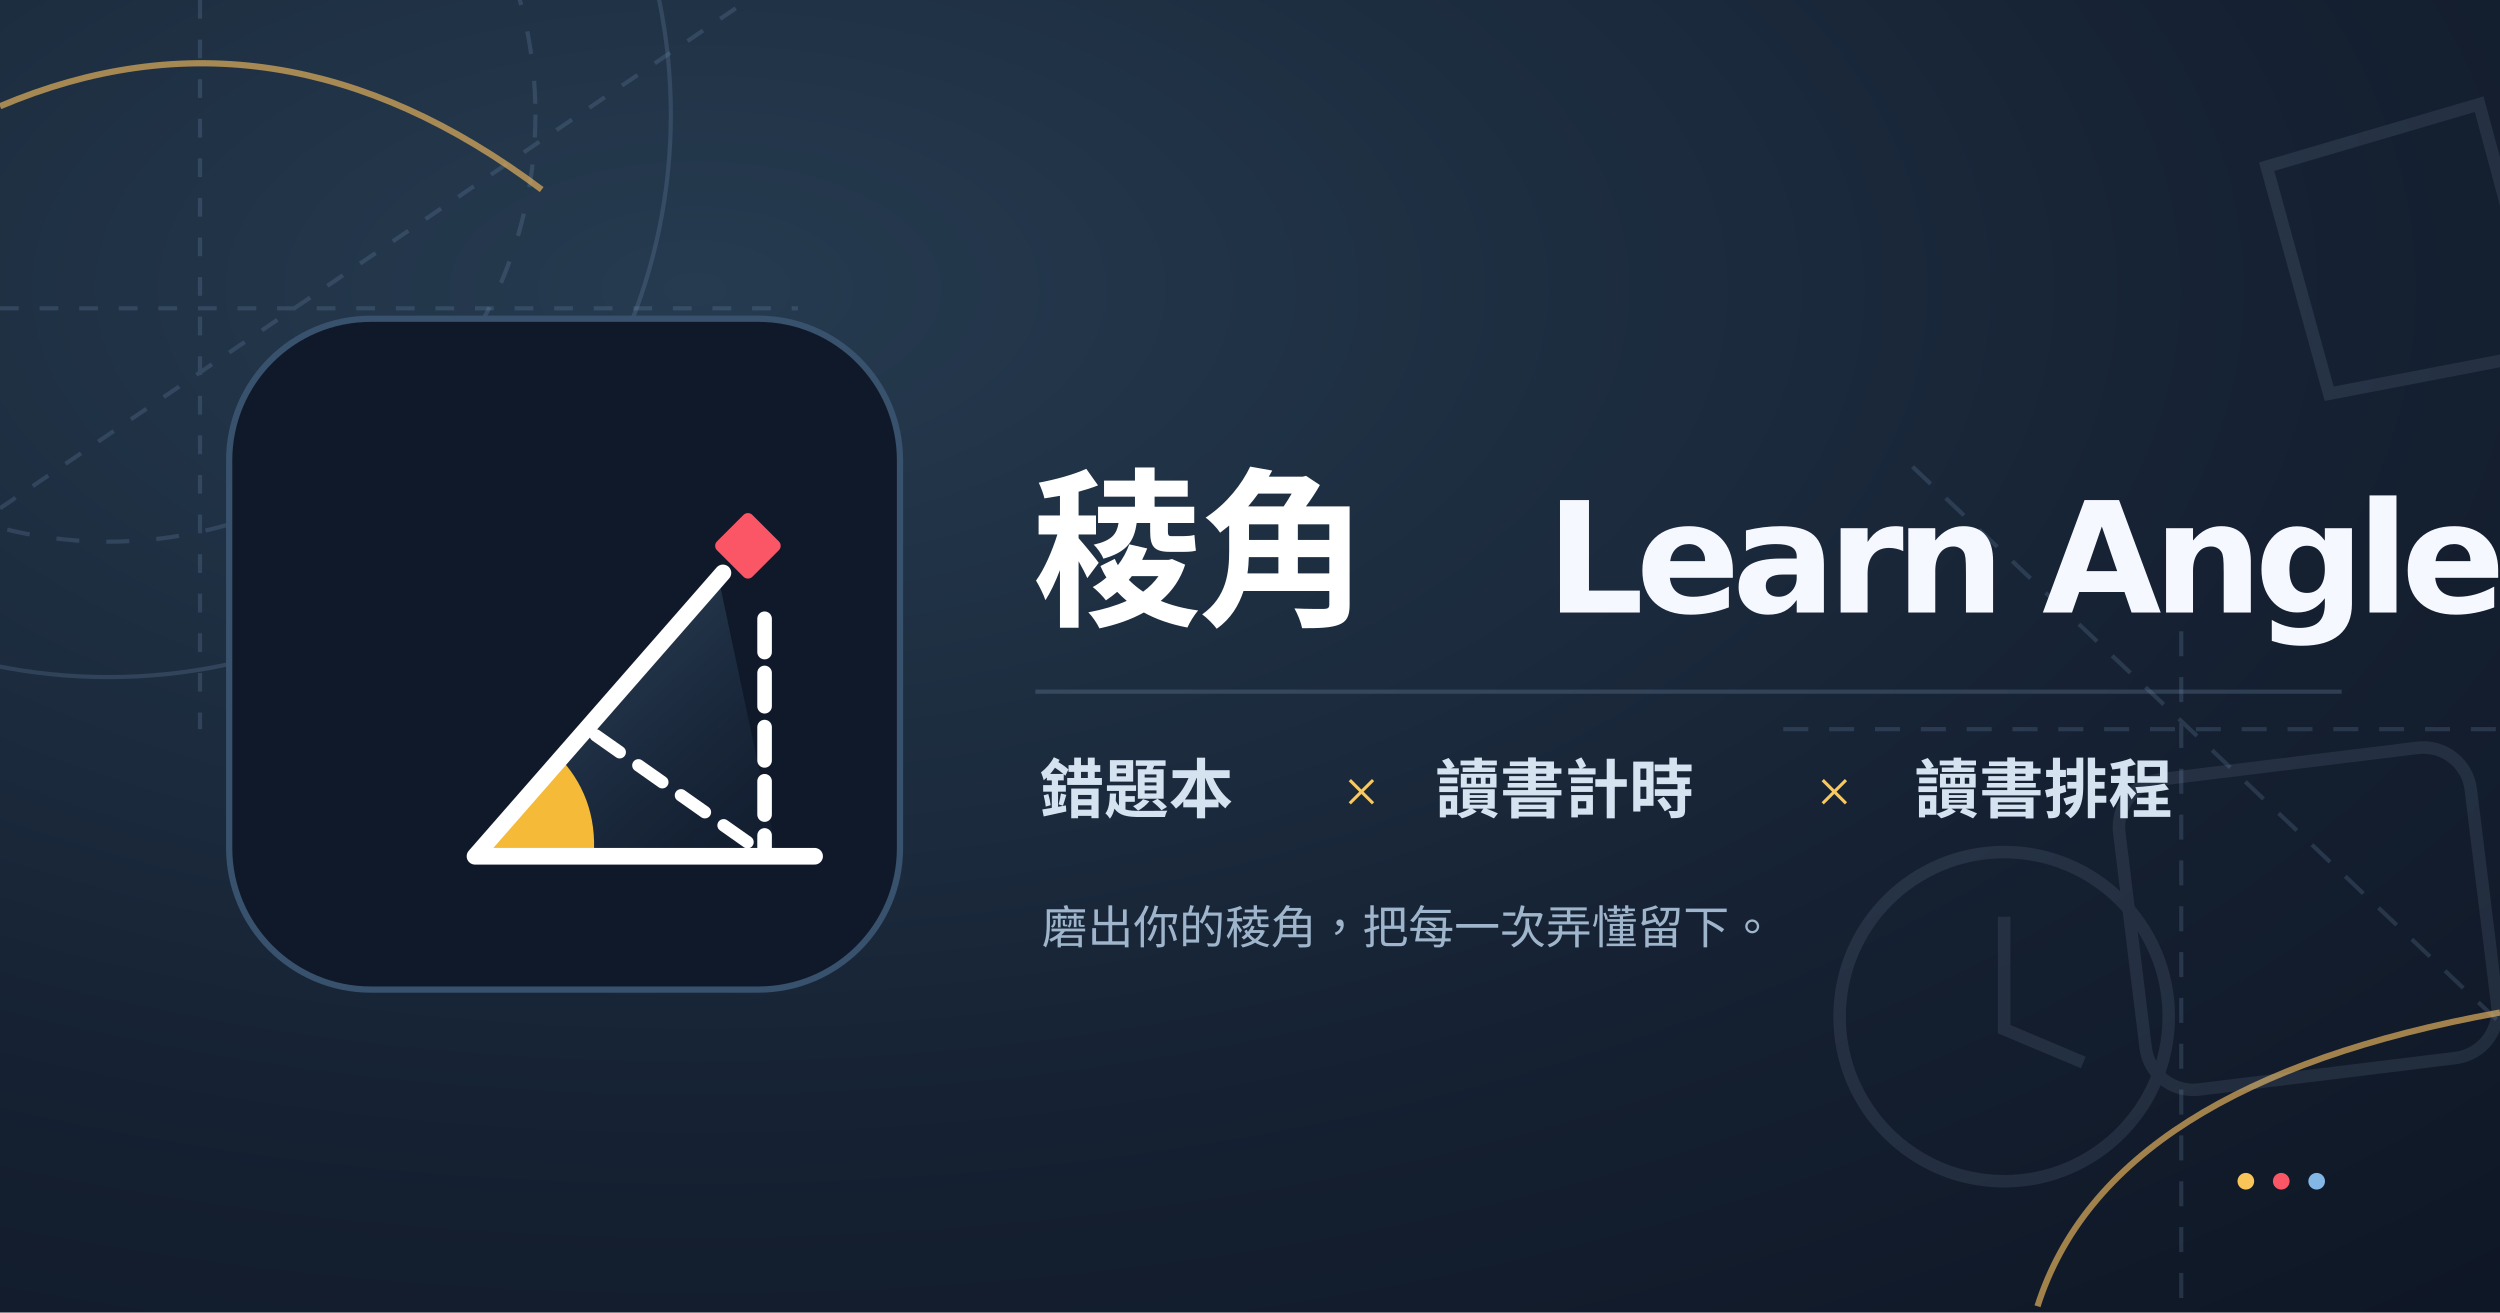
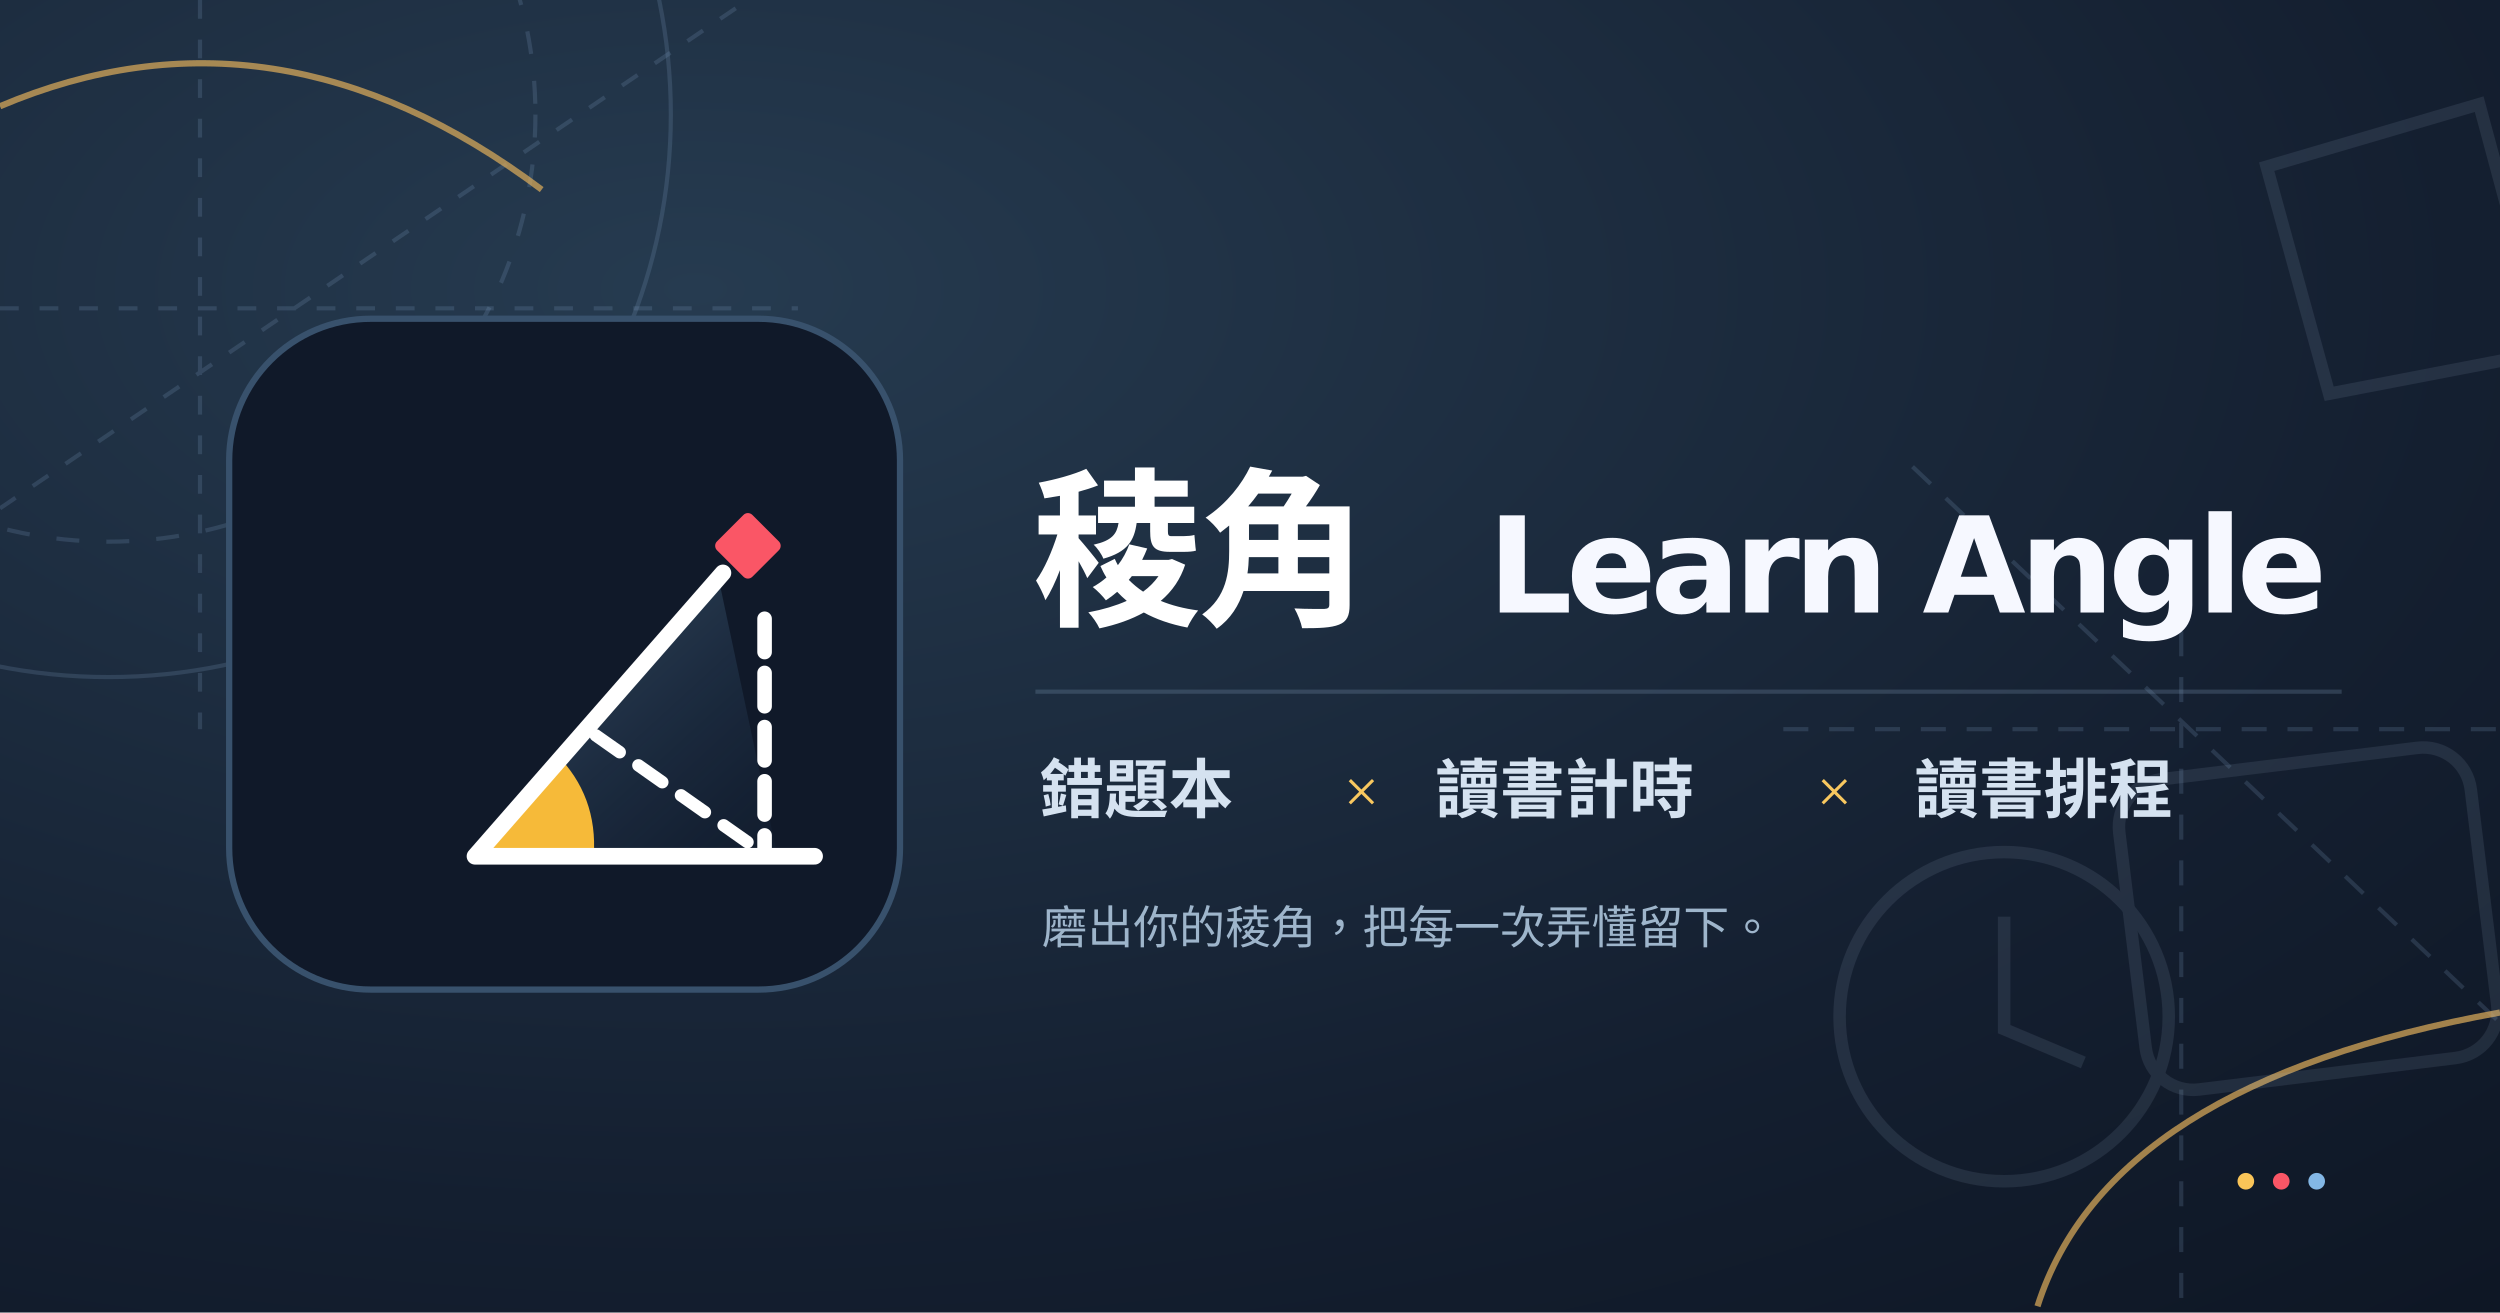
<svg xmlns="http://www.w3.org/2000/svg" width="1200" height="630" viewBox="0 0 1200 630">
  <defs>
    <radialGradient id="bg" cx=".28" cy=".22" r="1.3">
      <stop stop-color="#263b50" />
      <stop offset=".54" stop-color="#141f30" />
      <stop offset="1" stop-color="#0a111d" />
    </radialGradient>
    <linearGradient id="angle" x1="0" y1="0" x2="1" y2="1">
      <stop stop-color="#84b6dd" stop-opacity=".34" />
      <stop offset="1" stop-color="#2d5378" stop-opacity=".06" />
    </linearGradient>
  </defs>
  <rect width="1200" height="630" fill="url(#bg)" />
  <g fill="none" stroke="#88a7cb" stroke-opacity=".19" stroke-width="2">
    <circle cx="52" cy="55" r="205" stroke-dasharray="11 13" />
    <circle cx="52" cy="55" r="270" />
    <path d="M0 244L359 0M0 148H383M96 0V350" stroke-dasharray="9 10" />
    <path d="M856 350H1199M918 224L1199 490M1047 259V630" stroke-dasharray="12 10" />
  </g>
  <g fill="none" stroke="#e0af5b" stroke-width="3" stroke-opacity=".7">
    <path d="M0 51Q132 -5 260 91" />
    <path d="M978 627Q1012 520 1200 486" />
  </g>
  <g opacity=".12" fill="none" stroke="#a5b7d4" stroke-width="6">
    <path d="M1088 80L1190 50L1222 169L1118 189Z" />
    <rect x="1024" y="367" width="170" height="150" rx="23" transform="rotate(-7 1100 450)" />
    <circle cx="962" cy="488" r="79" />
    <path d="M962 440V494L1000 510" />
  </g>
  <rect x="110" y="153" width="322" height="322" rx="68" fill="#101929" stroke="#38516c" stroke-width="3" />
  <path d="M228 411L345 278L373 410Z" fill="url(#angle)" />
  <path d="M228 411L267 362Q287 382 285 411Z" fill="#f6ba39" />
  <path d="M228 411L347 275M228 411H391" stroke="#fff" stroke-width="8" stroke-linecap="round" fill="none" />
  <path d="M367 297V410" stroke="#fff" stroke-width="7" stroke-dasharray="16 10" stroke-linecap="round" />
  <path d="M286 353L367 410" stroke="#fff" stroke-width="6" stroke-dasharray="14 11" stroke-linecap="round" />
  <rect x="347" y="250" width="24" height="24" rx="3" transform="rotate(45 359 262)" fill="#fa5666" />
  <text x="495" y="294" fill="#fff" font-size="82" font-weight="900" font-family="Noto Sans CJK TC,Noto Sans TC, sans-serif" letter-spacing="-2">稜角</text>
-   <text x="742" y="294" fill="#f6f8ff" font-size="74" font-weight="650" font-family="DejaVu Sans,sans-serif" letter-spacing="-4">Learn Angle</text>
+   <text x="714" y="294" fill="#f6f8ff" font-size="64" font-weight="650" font-family="DejaVu Sans,sans-serif" letter-spacing="-3">Learn Angle</text>
  <path d="M497 332H1124" stroke="#8ba8c6" stroke-opacity=".23" stroke-width="2" />
  <text x="499" y="390" fill="#d5e2f0" font-size="31" font-weight="600" font-family="Noto Sans CJK TC,Noto Sans TC,sans-serif">錯題本</text>
  <text x="645" y="390" fill="#f9c85f" font-size="30">×</text>
  <text x="689" y="390" fill="#d5e2f0" font-size="31" font-weight="600" font-family="Noto Sans CJK TC,Noto Sans TC,sans-serif">讀書計時</text>
  <text x="872" y="390" fill="#f9c85f" font-size="30">×</text>
  <text x="919" y="390" fill="#d5e2f0" font-size="31" font-weight="600" font-family="Noto Sans CJK TC,Noto Sans TC,sans-serif">讀書排程</text>
  <text x="500" y="453" fill="#9eb5cb" font-size="22" font-family="Noto Sans CJK TC,Noto Sans TC,sans-serif">磨出你的稜角，把每一次弄懂留下。</text>
  <circle cx="1078" cy="567" r="4" fill="#fac558" />
  <circle cx="1095" cy="567" r="4" fill="#fa5666" />
  <circle cx="1112" cy="567" r="4" fill="#83b7e5" />
</svg>
